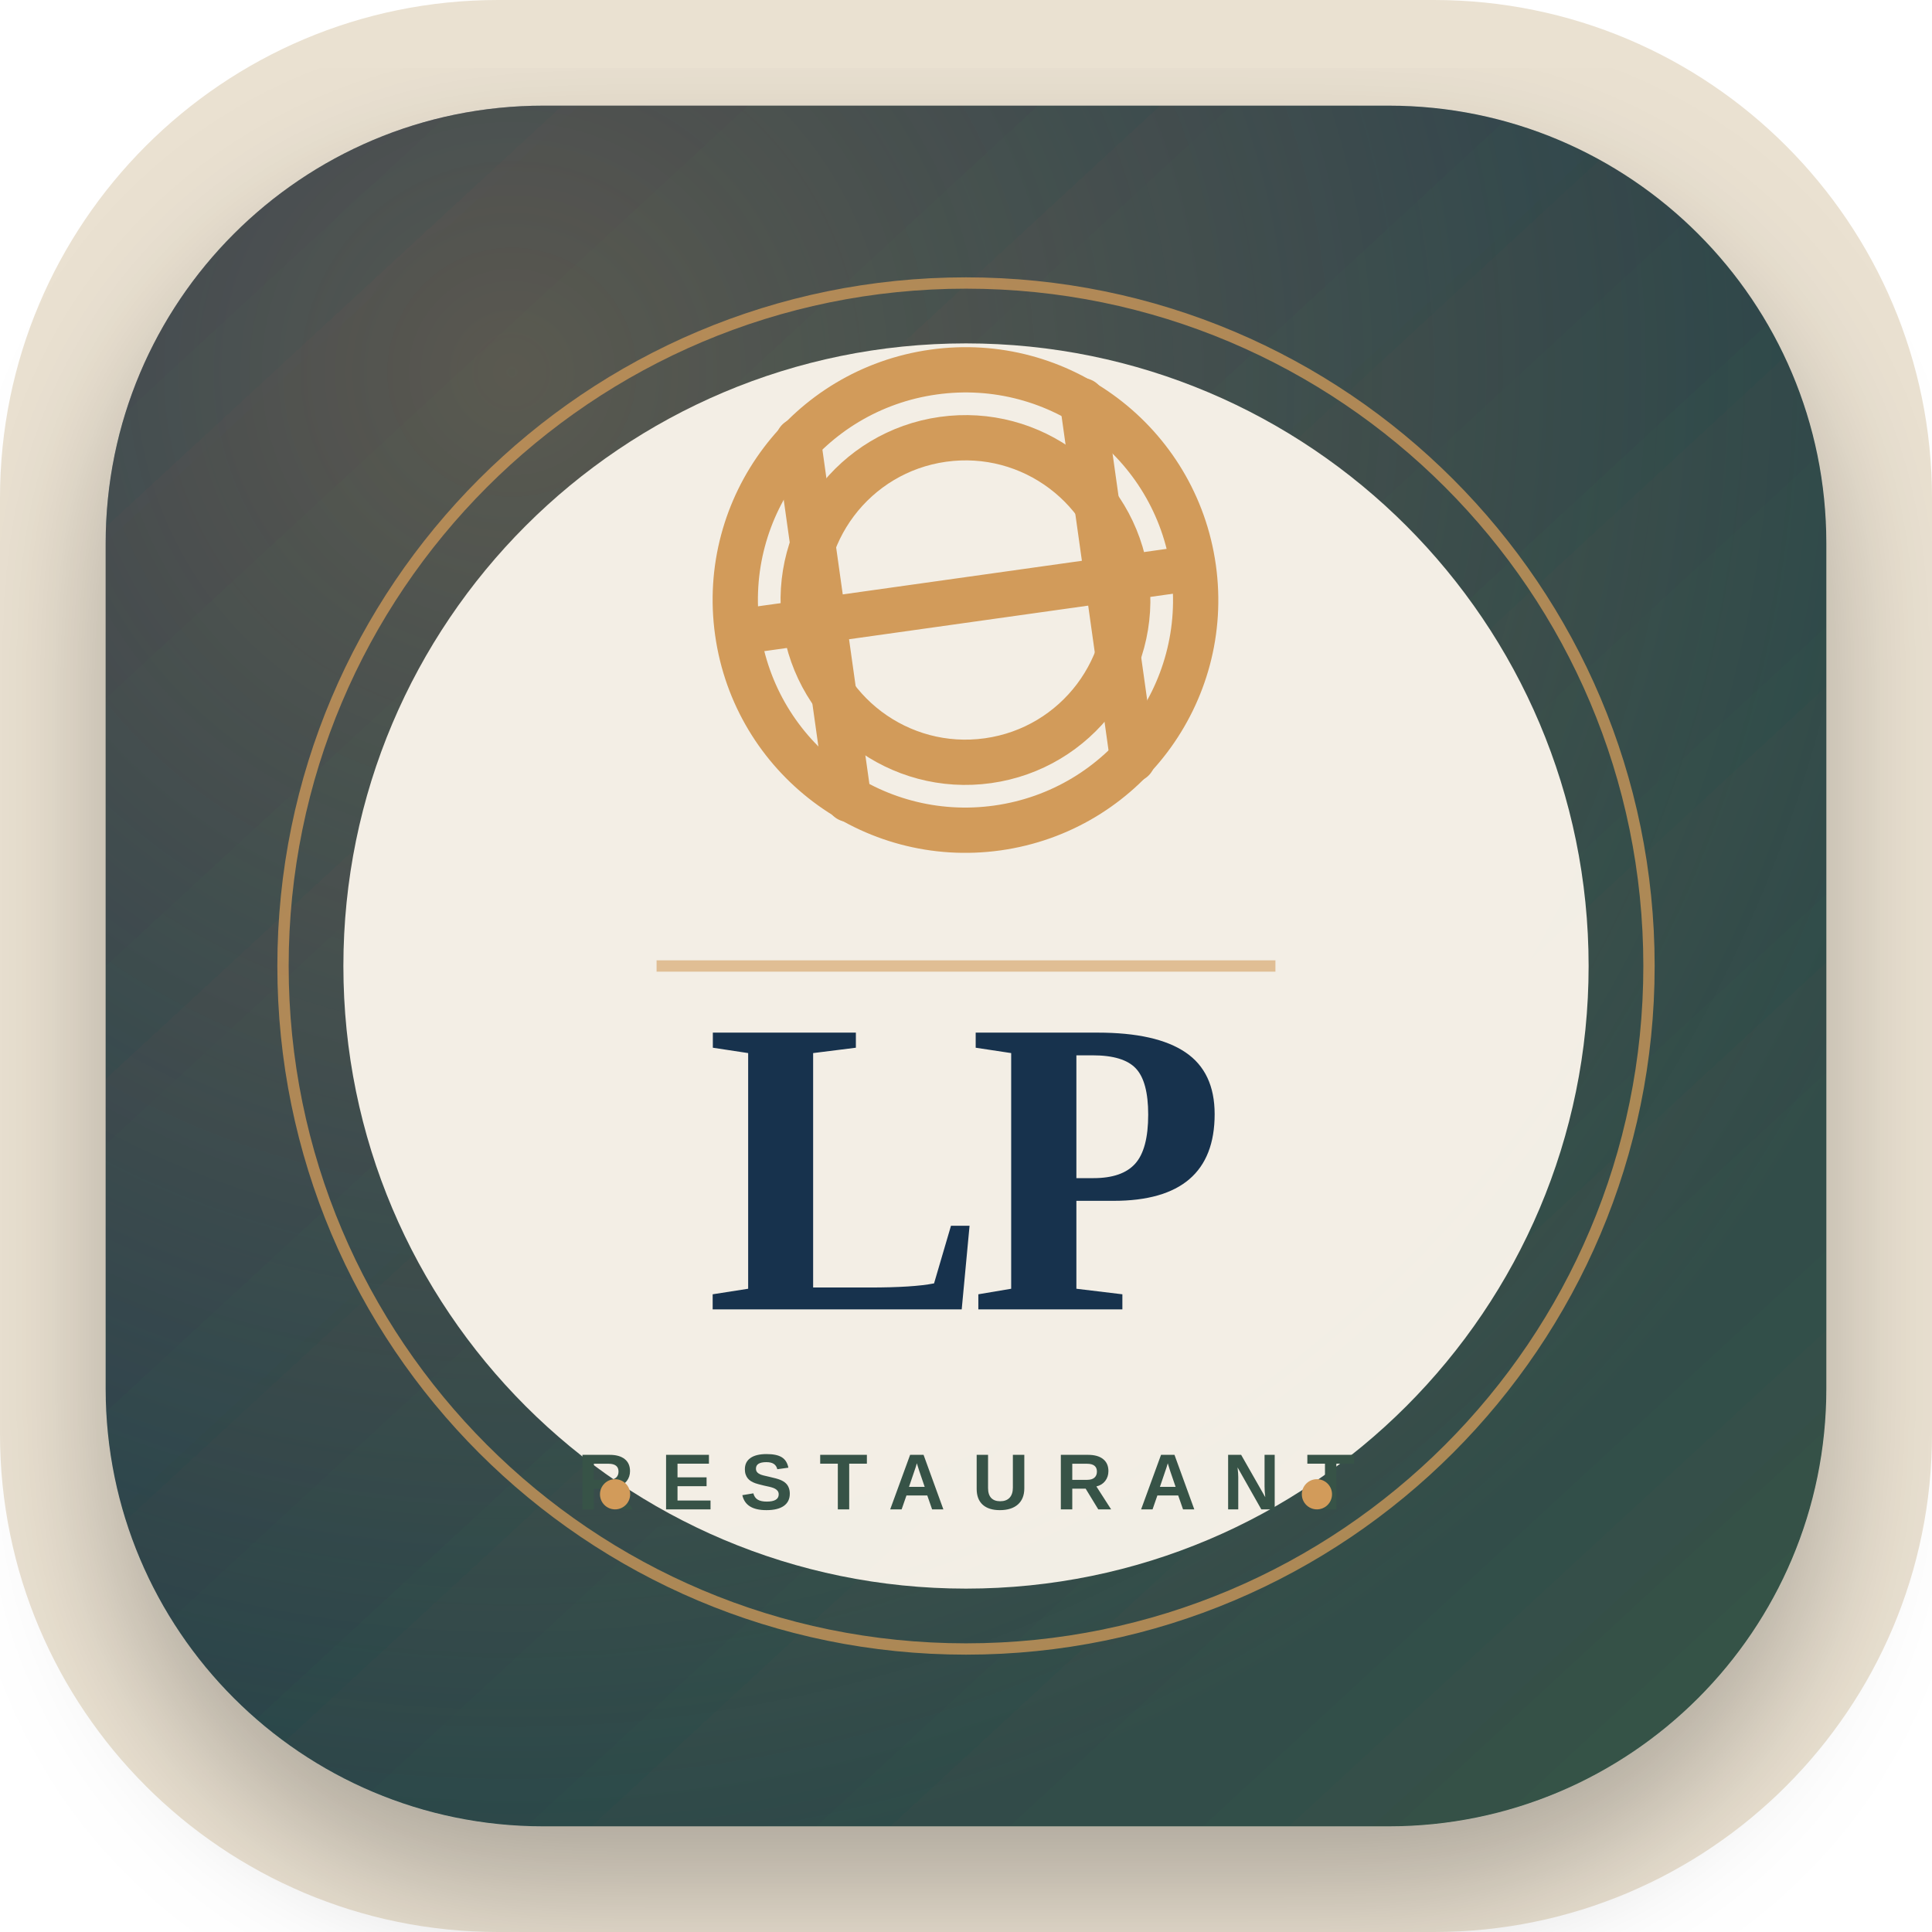
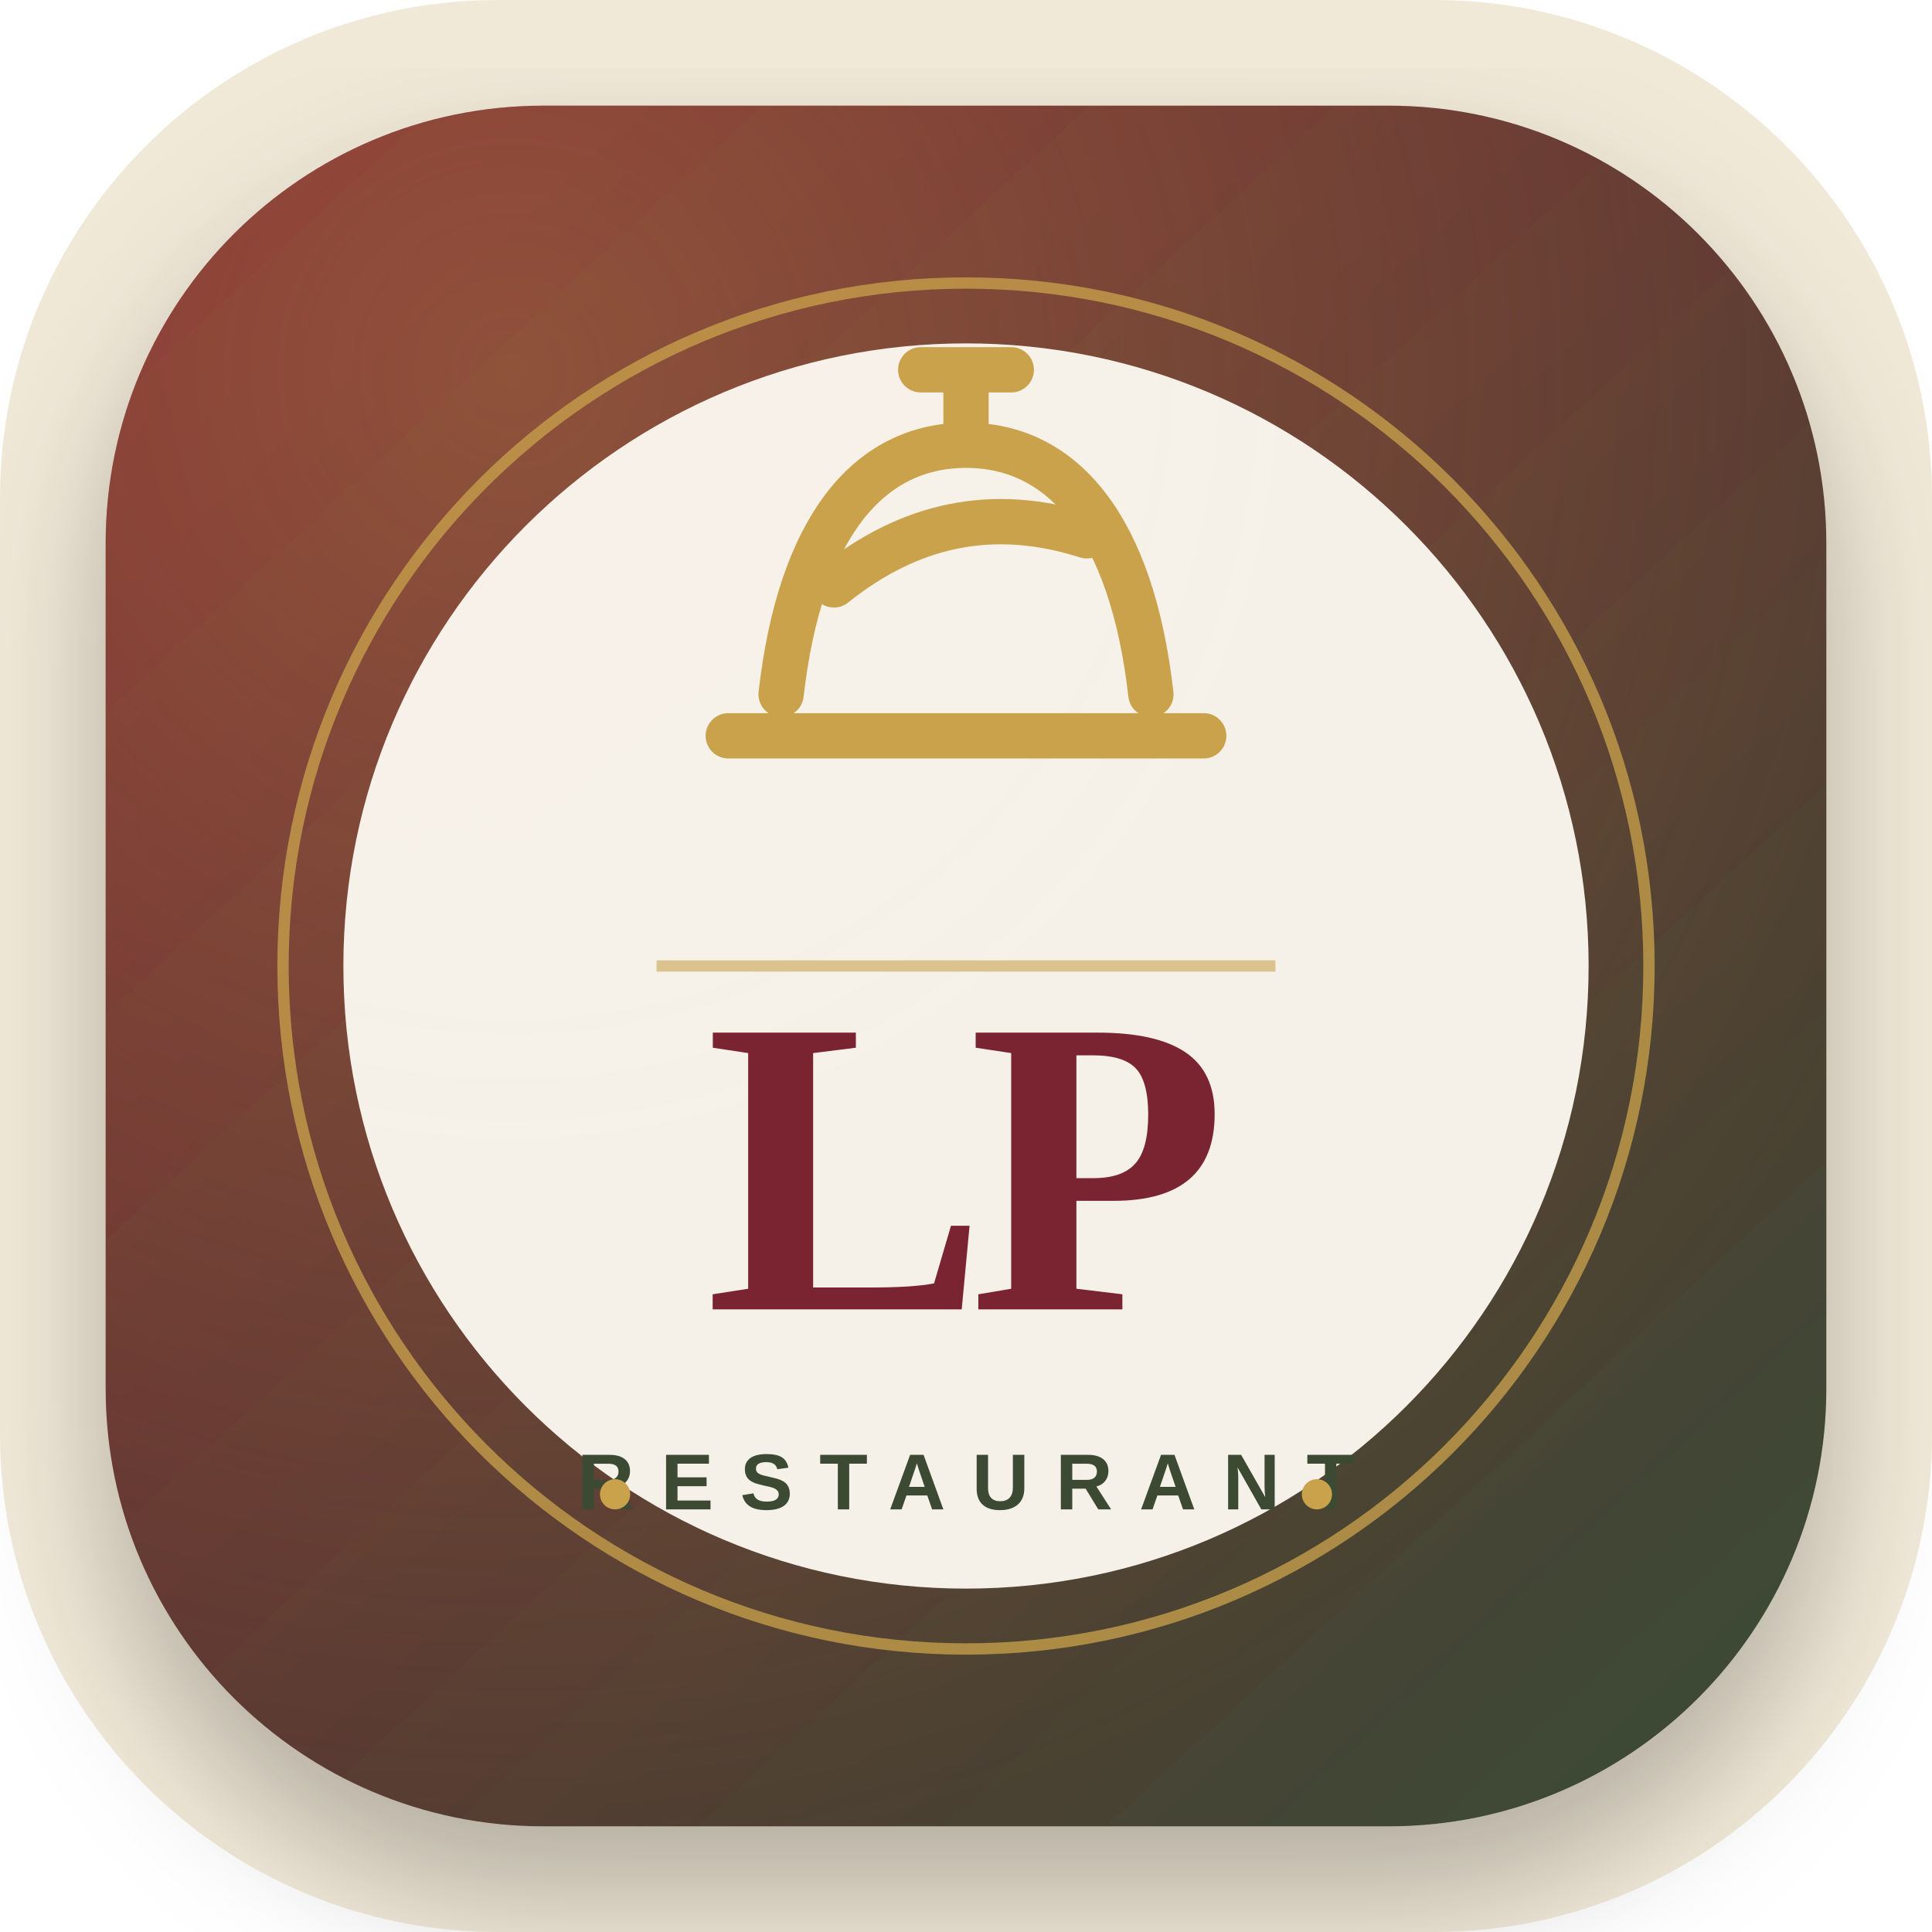
<svg xmlns="http://www.w3.org/2000/svg" viewBox="0 0 512 512" role="img" aria-label="Logo Le Petit Pont">
  <defs>
    <linearGradient id="logoGradient" x1="8%" y1="5%" x2="92%" y2="96%">
-       <stop offset="0%" stop-color="#17324D" />
-       <stop offset="100%" stop-color="#375347" />
+       <stop offset="0%" stop-color="#7A2331" />
+       <stop offset="100%" stop-color="#3C4A34" />
    </linearGradient>
    <radialGradient id="logoGlow" cx="24%" cy="16%" r="86%">
-       <stop offset="0%" stop-color="#D29B5A" stop-opacity="0.34" />
-       <stop offset="100%" stop-color="#D29B5A" stop-opacity="0" />
+       <stop offset="0%" stop-color="#C9A24B" stop-opacity="0.34" />
+       <stop offset="100%" stop-color="#C9A24B" stop-opacity="0" />
    </radialGradient>
    <filter id="logoShadow" x="-30%" y="-30%" width="160%" height="160%">
      <feDropShadow dx="0" dy="18" stdDeviation="18" flood-color="#000000" flood-opacity="0.26" />
    </filter>
  </defs>
-   <rect width="512" height="512" rx="132" fill="#EAE1D1" />
+   <rect width="512" height="512" rx="132" fill="#F1E9D8" />
  <rect x="28" y="28" width="456" height="456" rx="116" fill="url(#logoGradient)" filter="url(#logoShadow)" />
  <rect x="28" y="28" width="456" height="456" rx="116" fill="url(#logoGlow)" />
-   <circle cx="256" cy="256" r="181" fill="none" stroke="#D29B5A" stroke-width="3" opacity="0.76" />
-   <circle cx="256" cy="256" r="165" fill="#F8F3E9" opacity="0.97" />
-   <g transform="rotate(-8 256 160)" color="#D29B5A" fill="none" stroke="#D29B5A" stroke-width="12" stroke-linecap="round" stroke-linejoin="round">
-     <circle cx="256" cy="159" r="61" />
-     <circle cx="256" cy="159" r="43" />
-     <path d="M197 159h118M218 111v96M294 111v96" />
+   <circle cx="256" cy="256" r="181" fill="none" stroke="#C9A24B" stroke-width="3" opacity="0.76" />
+   <circle cx="256" cy="256" r="165" fill="#FAF6EE" opacity="0.97" />
+   <g transform="rotate(0 256 160)" color="#C9A24B" fill="none" stroke="#C9A24B" stroke-width="12" stroke-linecap="round" stroke-linejoin="round">
+     <path d="M193 195h126M207 184c5-44 23-66 49-66s44 22 49 66M256 118V98M244 98h24" />
+     <path d="M221 155c20-16 42-21 67-13" />
  </g>
-   <path d="M174 256h164" stroke="#D29B5A" stroke-width="3" opacity="0.58" />
-   <text x="256" y="347" text-anchor="middle" fill="#17324D" font-family="Georgia, 'Times New Roman', serif" font-size="112" font-weight="700" letter-spacing="-5">LP</text>
-   <text x="256" y="400" text-anchor="middle" fill="#375347" font-family="Arial, sans-serif" font-size="21" font-weight="700" letter-spacing="7">RESTAURANT</text>
-   <circle cx="163" cy="396" r="4" fill="#D29B5A" />
-   <circle cx="349" cy="396" r="4" fill="#D29B5A" />
+   <path d="M174 256h164" stroke="#C9A24B" stroke-width="3" opacity="0.58" />
+   <text x="256" y="347" text-anchor="middle" fill="#7A2331" font-family="Georgia, 'Times New Roman', serif" font-size="112" font-weight="700" letter-spacing="-5">LP</text>
+   <text x="256" y="400" text-anchor="middle" fill="#3C4A34" font-family="Arial, sans-serif" font-size="21" font-weight="700" letter-spacing="7">RESTAURANT</text>
+   <circle cx="163" cy="396" r="4" fill="#C9A24B" />
+   <circle cx="349" cy="396" r="4" fill="#C9A24B" />
</svg>
